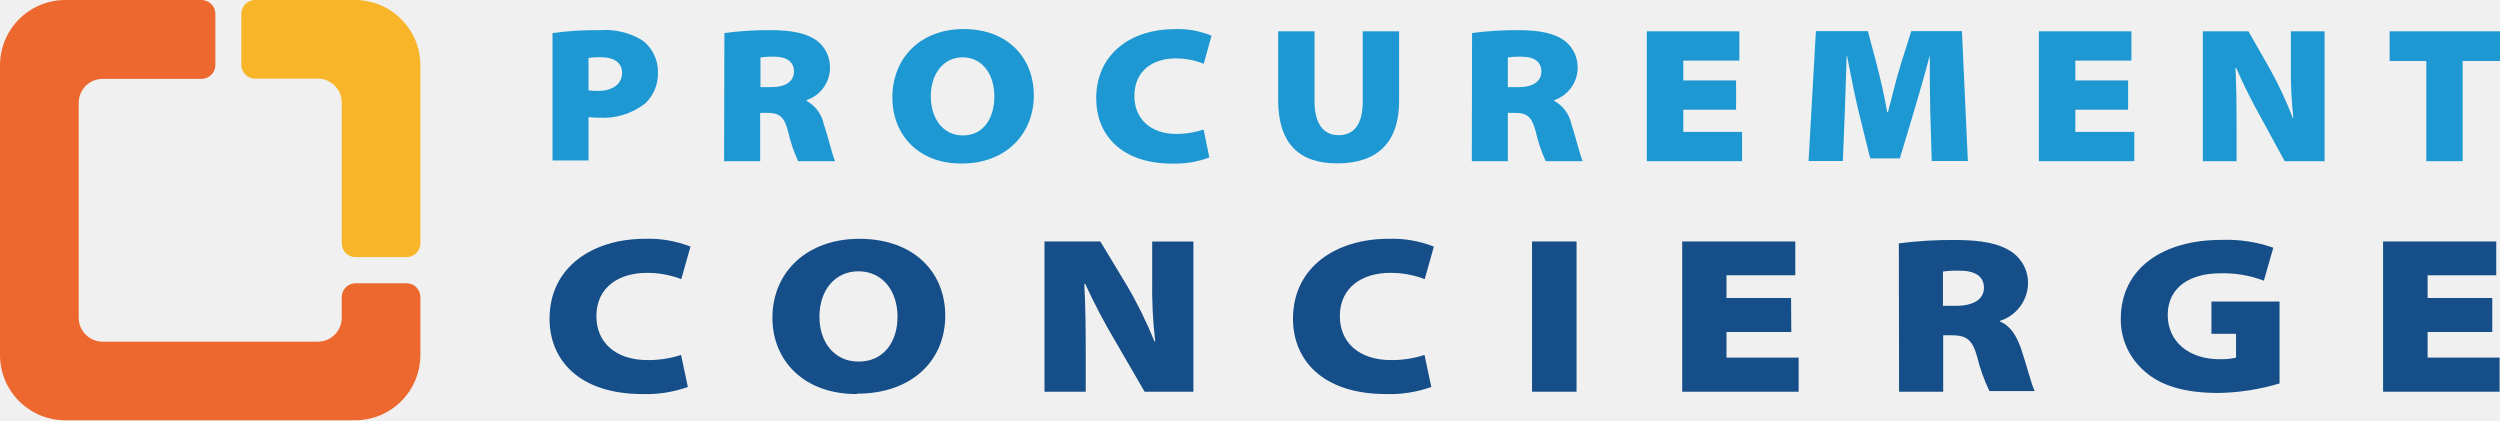
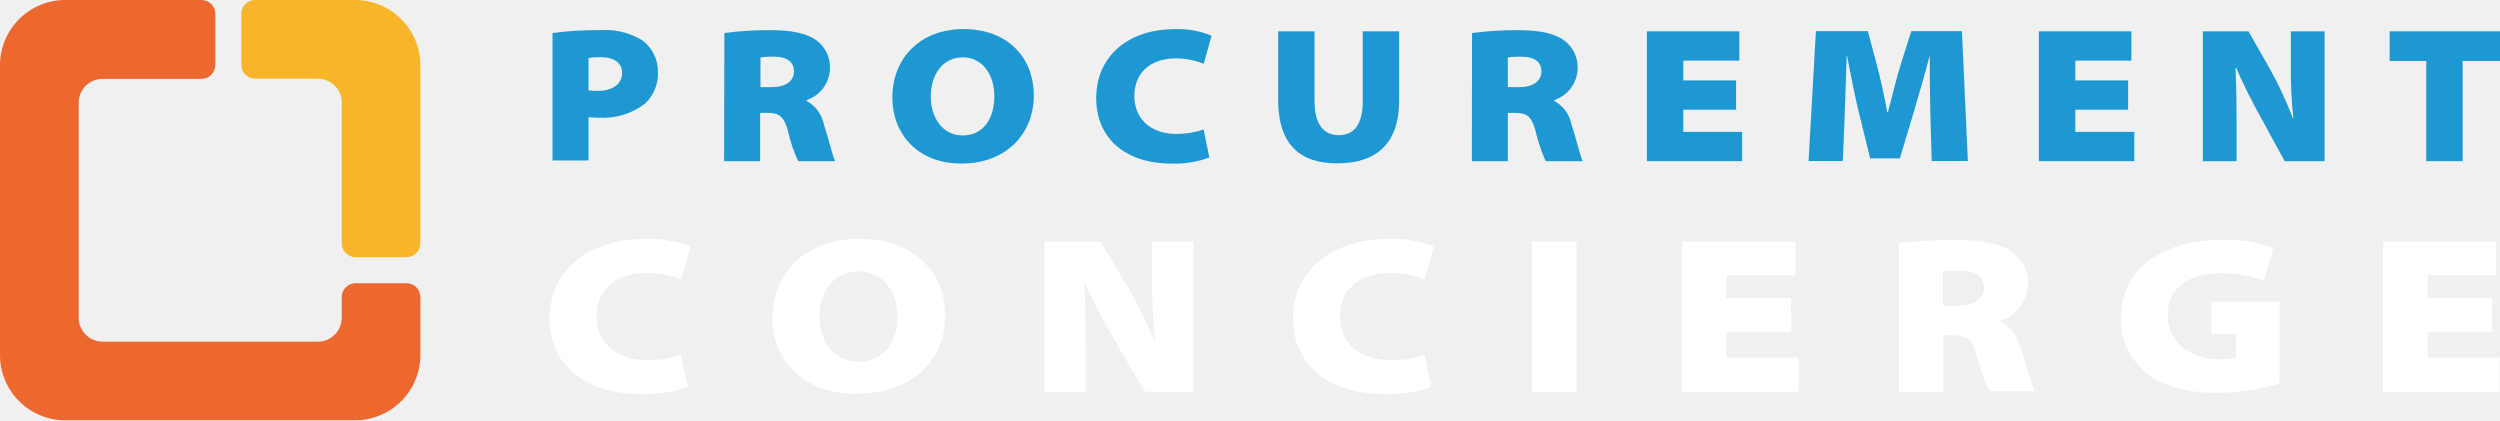
<svg xmlns="http://www.w3.org/2000/svg" id="Layer_1" data-name="Layer 1" viewBox="0 0 320.13 53.83">
  <defs>
-     <style>.cls-1{fill:#1e98d2;}.cls-2{fill:#154e88;}.cls-3{fill:#ec682e;}.cls-4{fill:#f8b529;}</style>
+     <style>.cls-1{fill:#1e98d2;}.cls-2{fill:#fff;}.cls-3{fill:#ec682e;}.cls-4{fill:#f8b529;}</style>
  </defs>
  <path class="cls-1" d="M101.67,34.07a41.16,41.16,0,0,1,6.09-.37A9.13,9.13,0,0,1,113.17,35a5,5,0,0,1,2,4.09,5.27,5.27,0,0,1-1.63,4,8.81,8.81,0,0,1-6,1.82,12.39,12.39,0,0,1-1.26-.07v5.55h-4.61Zm4.61,7.33a6.65,6.65,0,0,0,1.21.08c1.8,0,3.09-.82,3.09-2.32,0-1.21-.92-2-2.77-2a8.59,8.59,0,0,0-1.53.1Z" transform="translate(-30.92 -29.84)" />
  <path class="cls-1" d="M123.68,34.07a42.6,42.6,0,0,1,5.88-.37c2.78,0,4.63.4,5.92,1.31a4.28,4.28,0,0,1,1.72,3.65,4.39,4.39,0,0,1-3,4v.1a4.41,4.41,0,0,1,2.2,2.94c.57,1.7,1.14,4.14,1.46,4.78h-4.74a19,19,0,0,1-1.28-3.8c-.52-2-1.19-2.39-2.74-2.39h-.84v6.19h-4.62ZM128.3,41h1.38c1.83,0,2.91-.74,2.91-2s-.94-1.9-2.52-1.9a9.88,9.88,0,0,0-1.77.1Z" transform="translate(-30.92 -29.84)" />
  <path class="cls-1" d="M154,50.78c-5.48,0-8.81-3.68-8.81-8.47,0-5.08,3.65-8.75,9.11-8.75,5.62,0,9,3.62,9,8.51s-3.53,8.71-9.23,8.71Zm.25-3.6c2.54,0,4-2.13,4-5s-1.58-5-4.07-5-4.07,2.17-4.07,5,1.58,5,4.07,5Z" transform="translate(-30.92 -29.84)" />
  <path class="cls-1" d="M185.78,50a12.39,12.39,0,0,1-4.74.79c-6.74,0-9.75-3.88-9.75-8.34,0-5.77,4.54-8.88,10-8.88a11.32,11.32,0,0,1,4.77.84l-1,3.6a9.39,9.39,0,0,0-3.62-.69c-2.79,0-5.26,1.5-5.26,4.81,0,2.86,2,4.86,5.38,4.86a10.48,10.48,0,0,0,3.48-.57Z" transform="translate(-30.92 -29.84)" />
  <path class="cls-1" d="M199.25,33.85v9c0,2.62,1,4.3,3.09,4.3s3.08-1.56,3.08-4.3v-9h4.66v8.91c0,5.43-2.88,8-7.94,8-4.76,0-7.55-2.42-7.55-8.14V33.85Z" transform="translate(-30.92 -29.84)" />
  <path class="cls-1" d="M219.42,34.07a42.44,42.44,0,0,1,5.87-.37c2.79,0,4.64.4,5.92,1.31a4.28,4.28,0,0,1,1.73,3.65,4.39,4.39,0,0,1-3,4v.1a4.36,4.36,0,0,1,2.19,2.94c.57,1.7,1.14,4.14,1.46,4.78h-4.74a19.75,19.75,0,0,1-1.28-3.8c-.52-2-1.18-2.39-2.74-2.39H224v6.19h-4.61ZM224,41h1.38c1.83,0,2.92-.74,2.92-2s-.94-1.9-2.52-1.9a10,10,0,0,0-1.78.1Z" transform="translate(-30.92 -29.84)" />
  <path class="cls-1" d="M253.23,43.89h-6.76v2.84H254v3.75H241.8V33.85h11.85V37.6h-7.18v2.54h6.76Z" transform="translate(-30.92 -29.84)" />
  <path class="cls-1" d="M278.1,44.29c-.05-2.07-.07-4.37-.07-7.26H278c-.6,2.37-1.39,5-2,7.09l-1.8,6H270.4l-1.48-6c-.49-2-1-4.64-1.48-7.11h-.05c-.09,2.55-.17,5.19-.24,7.26l-.25,6.19h-4.39l.94-16.63h6.66l1.11,4.2c.47,1.77,1,4.07,1.36,6.16h.1c.54-2.09,1.15-4.56,1.67-6.21l1.31-4.15h6.49l.76,16.63h-4.63Z" transform="translate(-30.92 -29.84)" />
  <path class="cls-1" d="M303.43,43.89h-6.76v2.84h7.55v3.75H292V33.85h11.85V37.6h-7.18v2.54h6.76Z" transform="translate(-30.92 -29.84)" />
  <path class="cls-1" d="M313,50.48V33.85h5.84l2.74,4.81a47.58,47.58,0,0,1,2.94,6.3h.07a54.66,54.66,0,0,1-.32-6.77V33.85h4.32V50.48h-5.11l-3-5.5c-1.06-1.92-2.24-4.17-3.21-6.44h-.09c.12,2.52.14,4.93.14,7.45v4.49Z" transform="translate(-30.92 -29.84)" />
  <path class="cls-1" d="M341.61,37.65h-4.69v-3.8h14.14v3.8h-4.79V50.48h-4.66Z" transform="translate(-30.92 -29.84)" />
  <path class="cls-2" d="M119,79.39a15.66,15.66,0,0,1-5.79.91c-8.24,0-11.92-4.47-11.92-9.63,0-6.66,5.55-10.25,12.22-10.25a14.52,14.52,0,0,1,5.83,1l-1.18,4.16a12.28,12.28,0,0,0-4.44-.8c-3.41,0-6.43,1.74-6.43,5.55,0,3.31,2.39,5.62,6.58,5.62a13.51,13.51,0,0,0,4.26-.66Z" transform="translate(-30.92 -29.84)" />
  <path class="cls-2" d="M140.6,80.3c-6.7,0-10.77-4.24-10.77-9.77,0-5.87,4.46-10.11,11.13-10.11,6.89,0,11,4.19,11,9.83,0,5.81-4.32,10-11.29,10Zm.3-4.16c3.11,0,4.95-2.45,4.95-5.75s-1.93-5.81-5-5.81-5,2.5-5,5.81,1.94,5.75,5,5.75Z" transform="translate(-30.92 -29.84)" />
  <path class="cls-2" d="M164.67,80V60.76h7.15l3.35,5.55a54,54,0,0,1,3.59,7.27h.09a58.59,58.59,0,0,1-.39-7.81v-5h5.28V80h-6.25l-3.68-6.35a78.2,78.2,0,0,1-3.92-7.44h-.12c.15,2.91.18,5.7.18,8.61V80Z" transform="translate(-30.92 -29.84)" />
  <path class="cls-2" d="M214.2,79.39a15.71,15.71,0,0,1-5.79.91c-8.24,0-11.92-4.47-11.92-9.63,0-6.66,5.55-10.25,12.22-10.25a14.46,14.46,0,0,1,5.82,1l-1.17,4.16a12.28,12.28,0,0,0-4.44-.8c-3.41,0-6.43,1.74-6.43,5.55,0,3.31,2.39,5.62,6.58,5.62a13.51,13.51,0,0,0,4.26-.66Z" transform="translate(-30.92 -29.84)" />
  <path class="cls-2" d="M232.8,60.76V80h-5.7V60.76Z" transform="translate(-30.92 -29.84)" />
  <path class="cls-2" d="M260.3,72.35H252v3.28h9.24V80H246.33V60.76h14.48v4.33H252V68h8.27Z" transform="translate(-30.92 -29.84)" />
  <path class="cls-2" d="M274.07,61a53.19,53.19,0,0,1,7.19-.43c3.41,0,5.67.45,7.24,1.51a4.82,4.82,0,0,1,2.11,4.21A5.13,5.13,0,0,1,287,70.93V71c1.36.55,2.11,1.8,2.69,3.39.69,2,1.38,4.79,1.78,5.53h-5.8a22.29,22.29,0,0,1-1.57-4.39c-.63-2.3-1.45-2.76-3.35-2.76h-1V80h-5.65Zm5.65,8h1.69c2.23,0,3.56-.85,3.56-2.31s-1.15-2.19-3.08-2.19a14.14,14.14,0,0,0-2.17.11Z" transform="translate(-30.92 -29.84)" />
  <path class="cls-2" d="M322.82,78.94A28.89,28.89,0,0,1,315,80.16c-4.47,0-7.52-1-9.51-2.82a8.7,8.7,0,0,1-3-6.64c0-6.64,5.58-10.14,12.83-10.14a18,18,0,0,1,6.7,1l-1.21,4.22a14.6,14.6,0,0,0-5.67-.94c-3.57,0-6.64,1.65-6.64,5.33,0,3.42,2.71,5.67,6.64,5.67a8.47,8.47,0,0,0,2.11-.2V72.58H314.1V68.45h8.72Z" transform="translate(-30.92 -29.84)" />
  <path class="cls-2" d="M350.06,72.35h-8.28v3.28H351V80H336.08V60.76h14.49v4.33h-8.79V68h8.28Z" transform="translate(-30.92 -29.84)" />
  <path class="cls-3" d="M74.68,70.53a3.06,3.06,0,0,1-3.06,3.06H44.06A3.06,3.06,0,0,1,41,70.53V43a3.06,3.06,0,0,1,3.06-3.06H56.72a1.78,1.78,0,0,0,1.78-1.77V31.61a1.78,1.78,0,0,0-1.78-1.77H39.29a8.36,8.36,0,0,0-8.37,8.36V75.3a8.36,8.36,0,0,0,8.37,8.36H76.38a8.36,8.36,0,0,0,8.37-8.36V67.88A1.77,1.77,0,0,0,83,66.11H76.45a1.77,1.77,0,0,0-1.77,1.77Z" transform="translate(-30.92 -29.84)" />
  <path class="cls-4" d="M71.62,39.91A3.06,3.06,0,0,1,74.68,43V61a1.77,1.77,0,0,0,1.77,1.77H83A1.77,1.77,0,0,0,84.75,61V38.21a8.37,8.37,0,0,0-8.37-8.37H63.59a1.77,1.77,0,0,0-1.77,1.77v6.53a1.77,1.77,0,0,0,1.77,1.77Z" transform="translate(-30.92 -29.84)" />
</svg>
